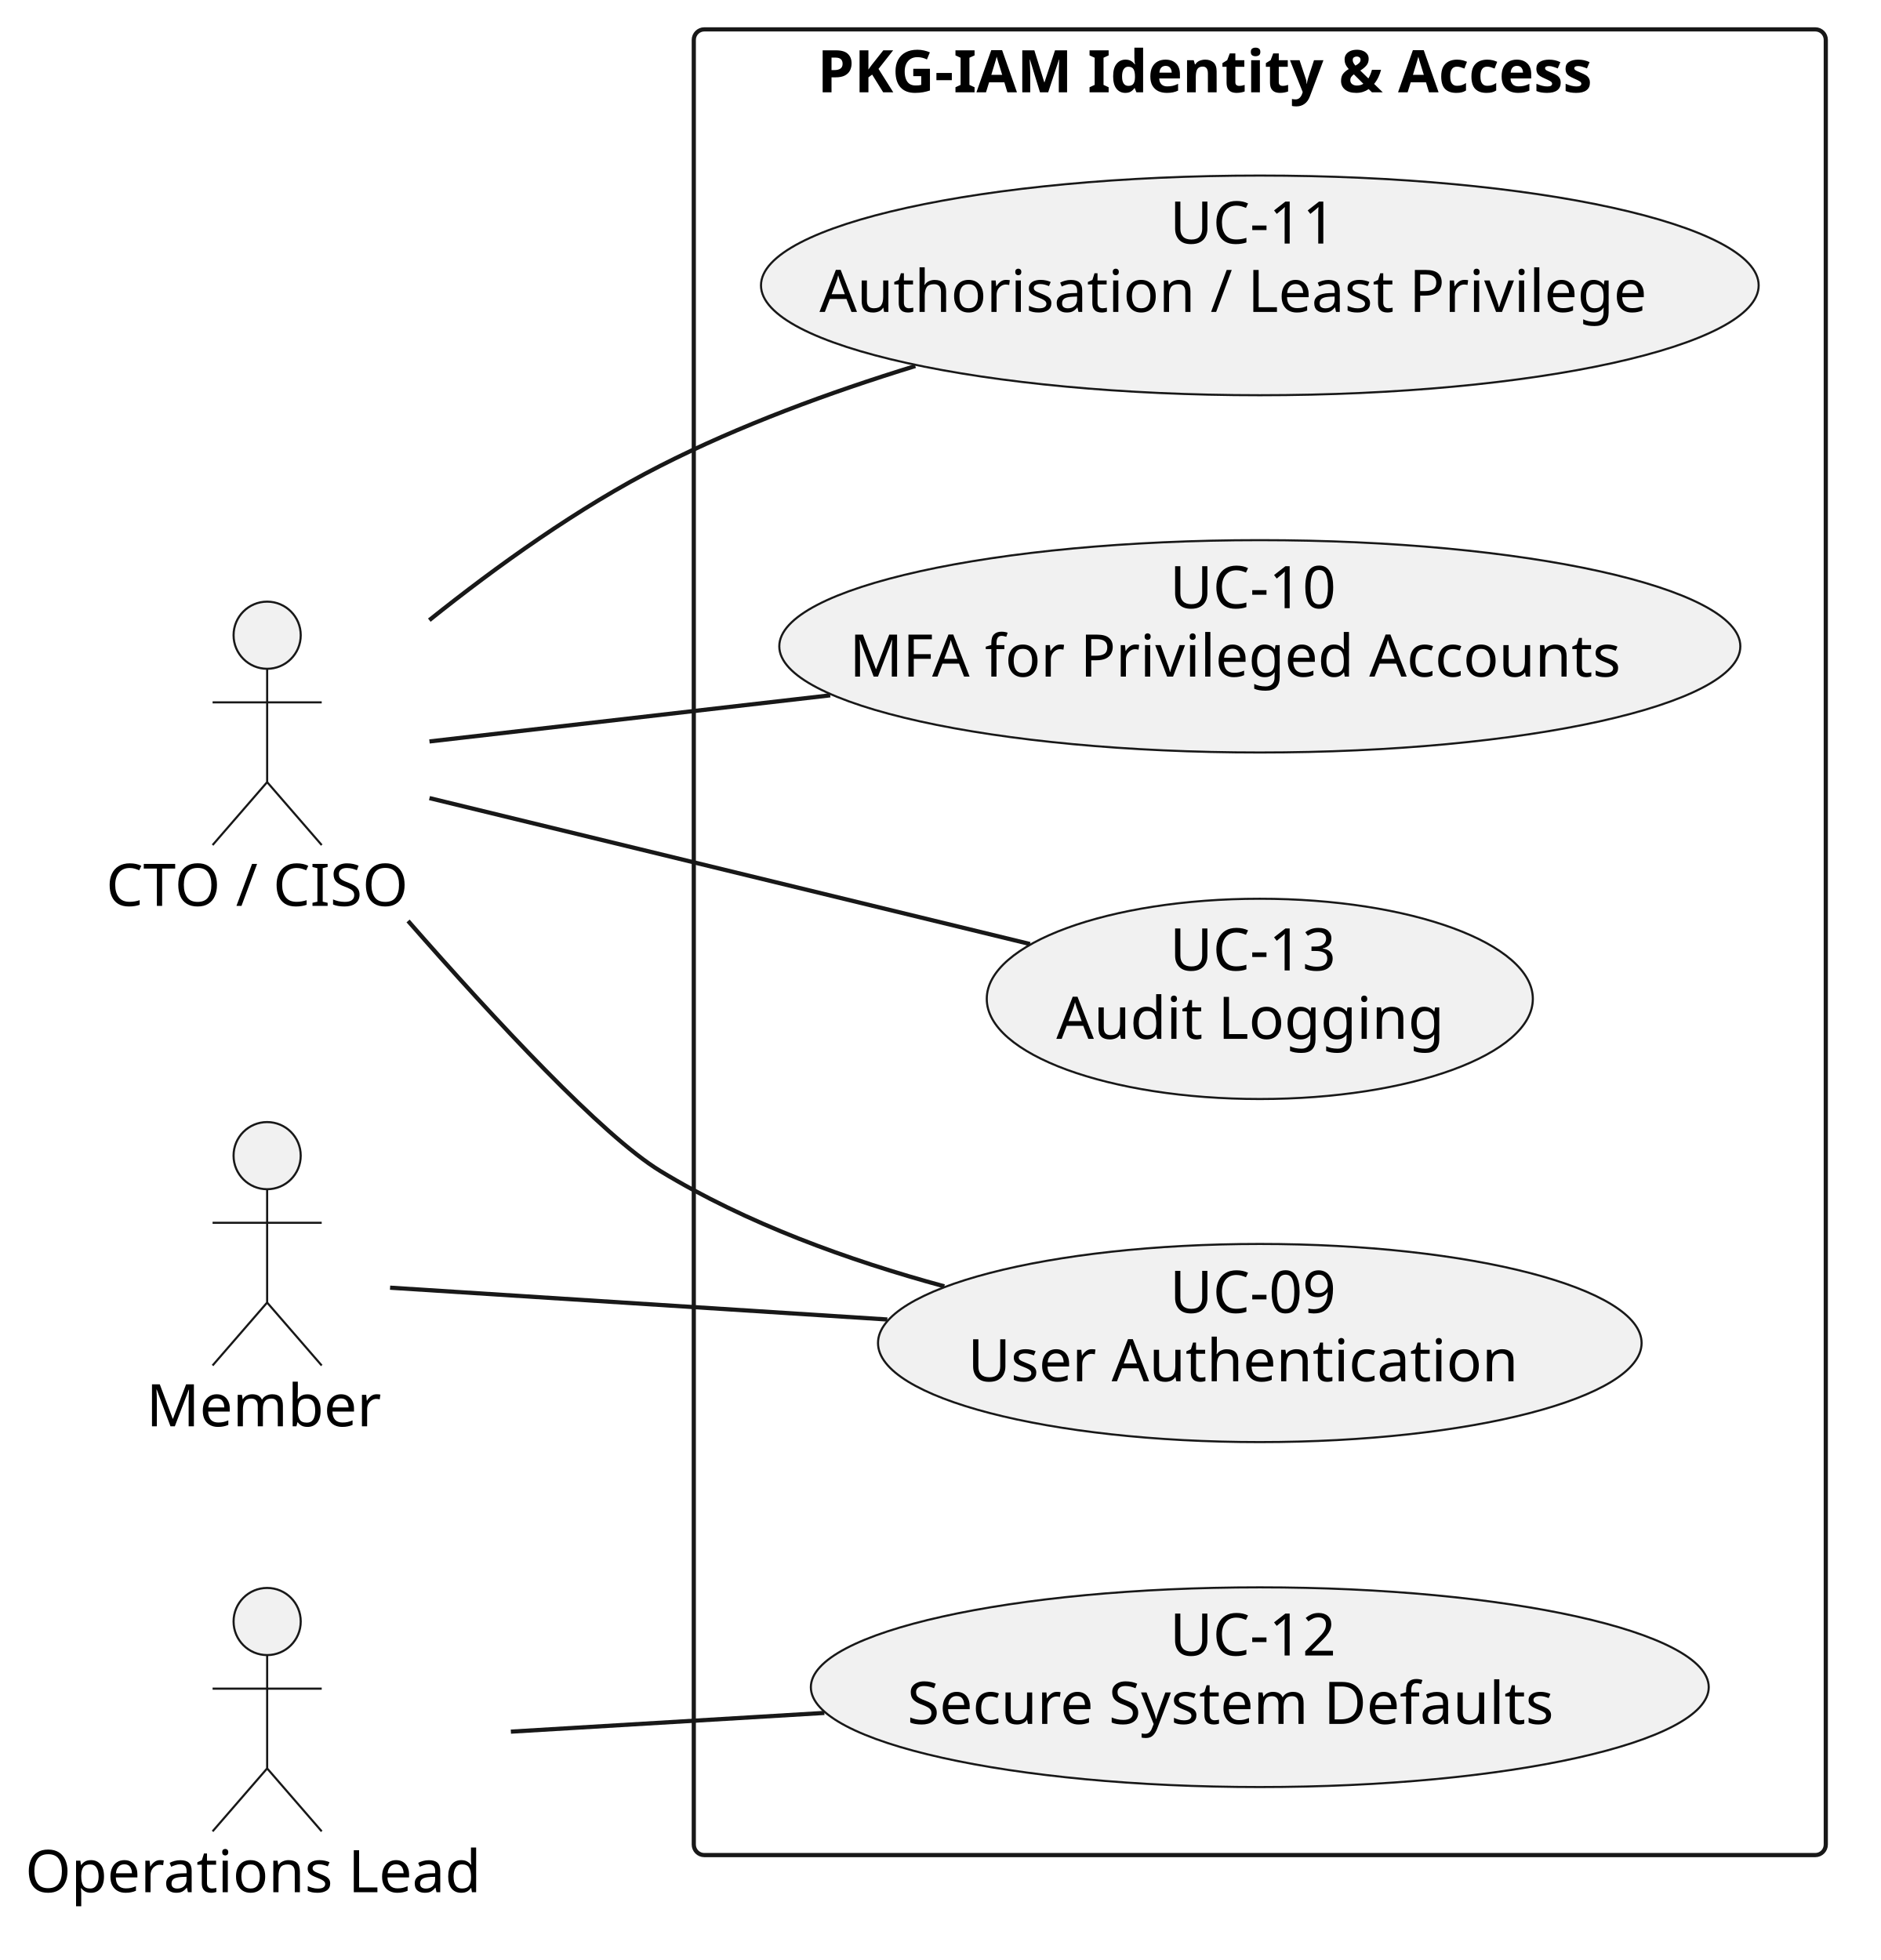
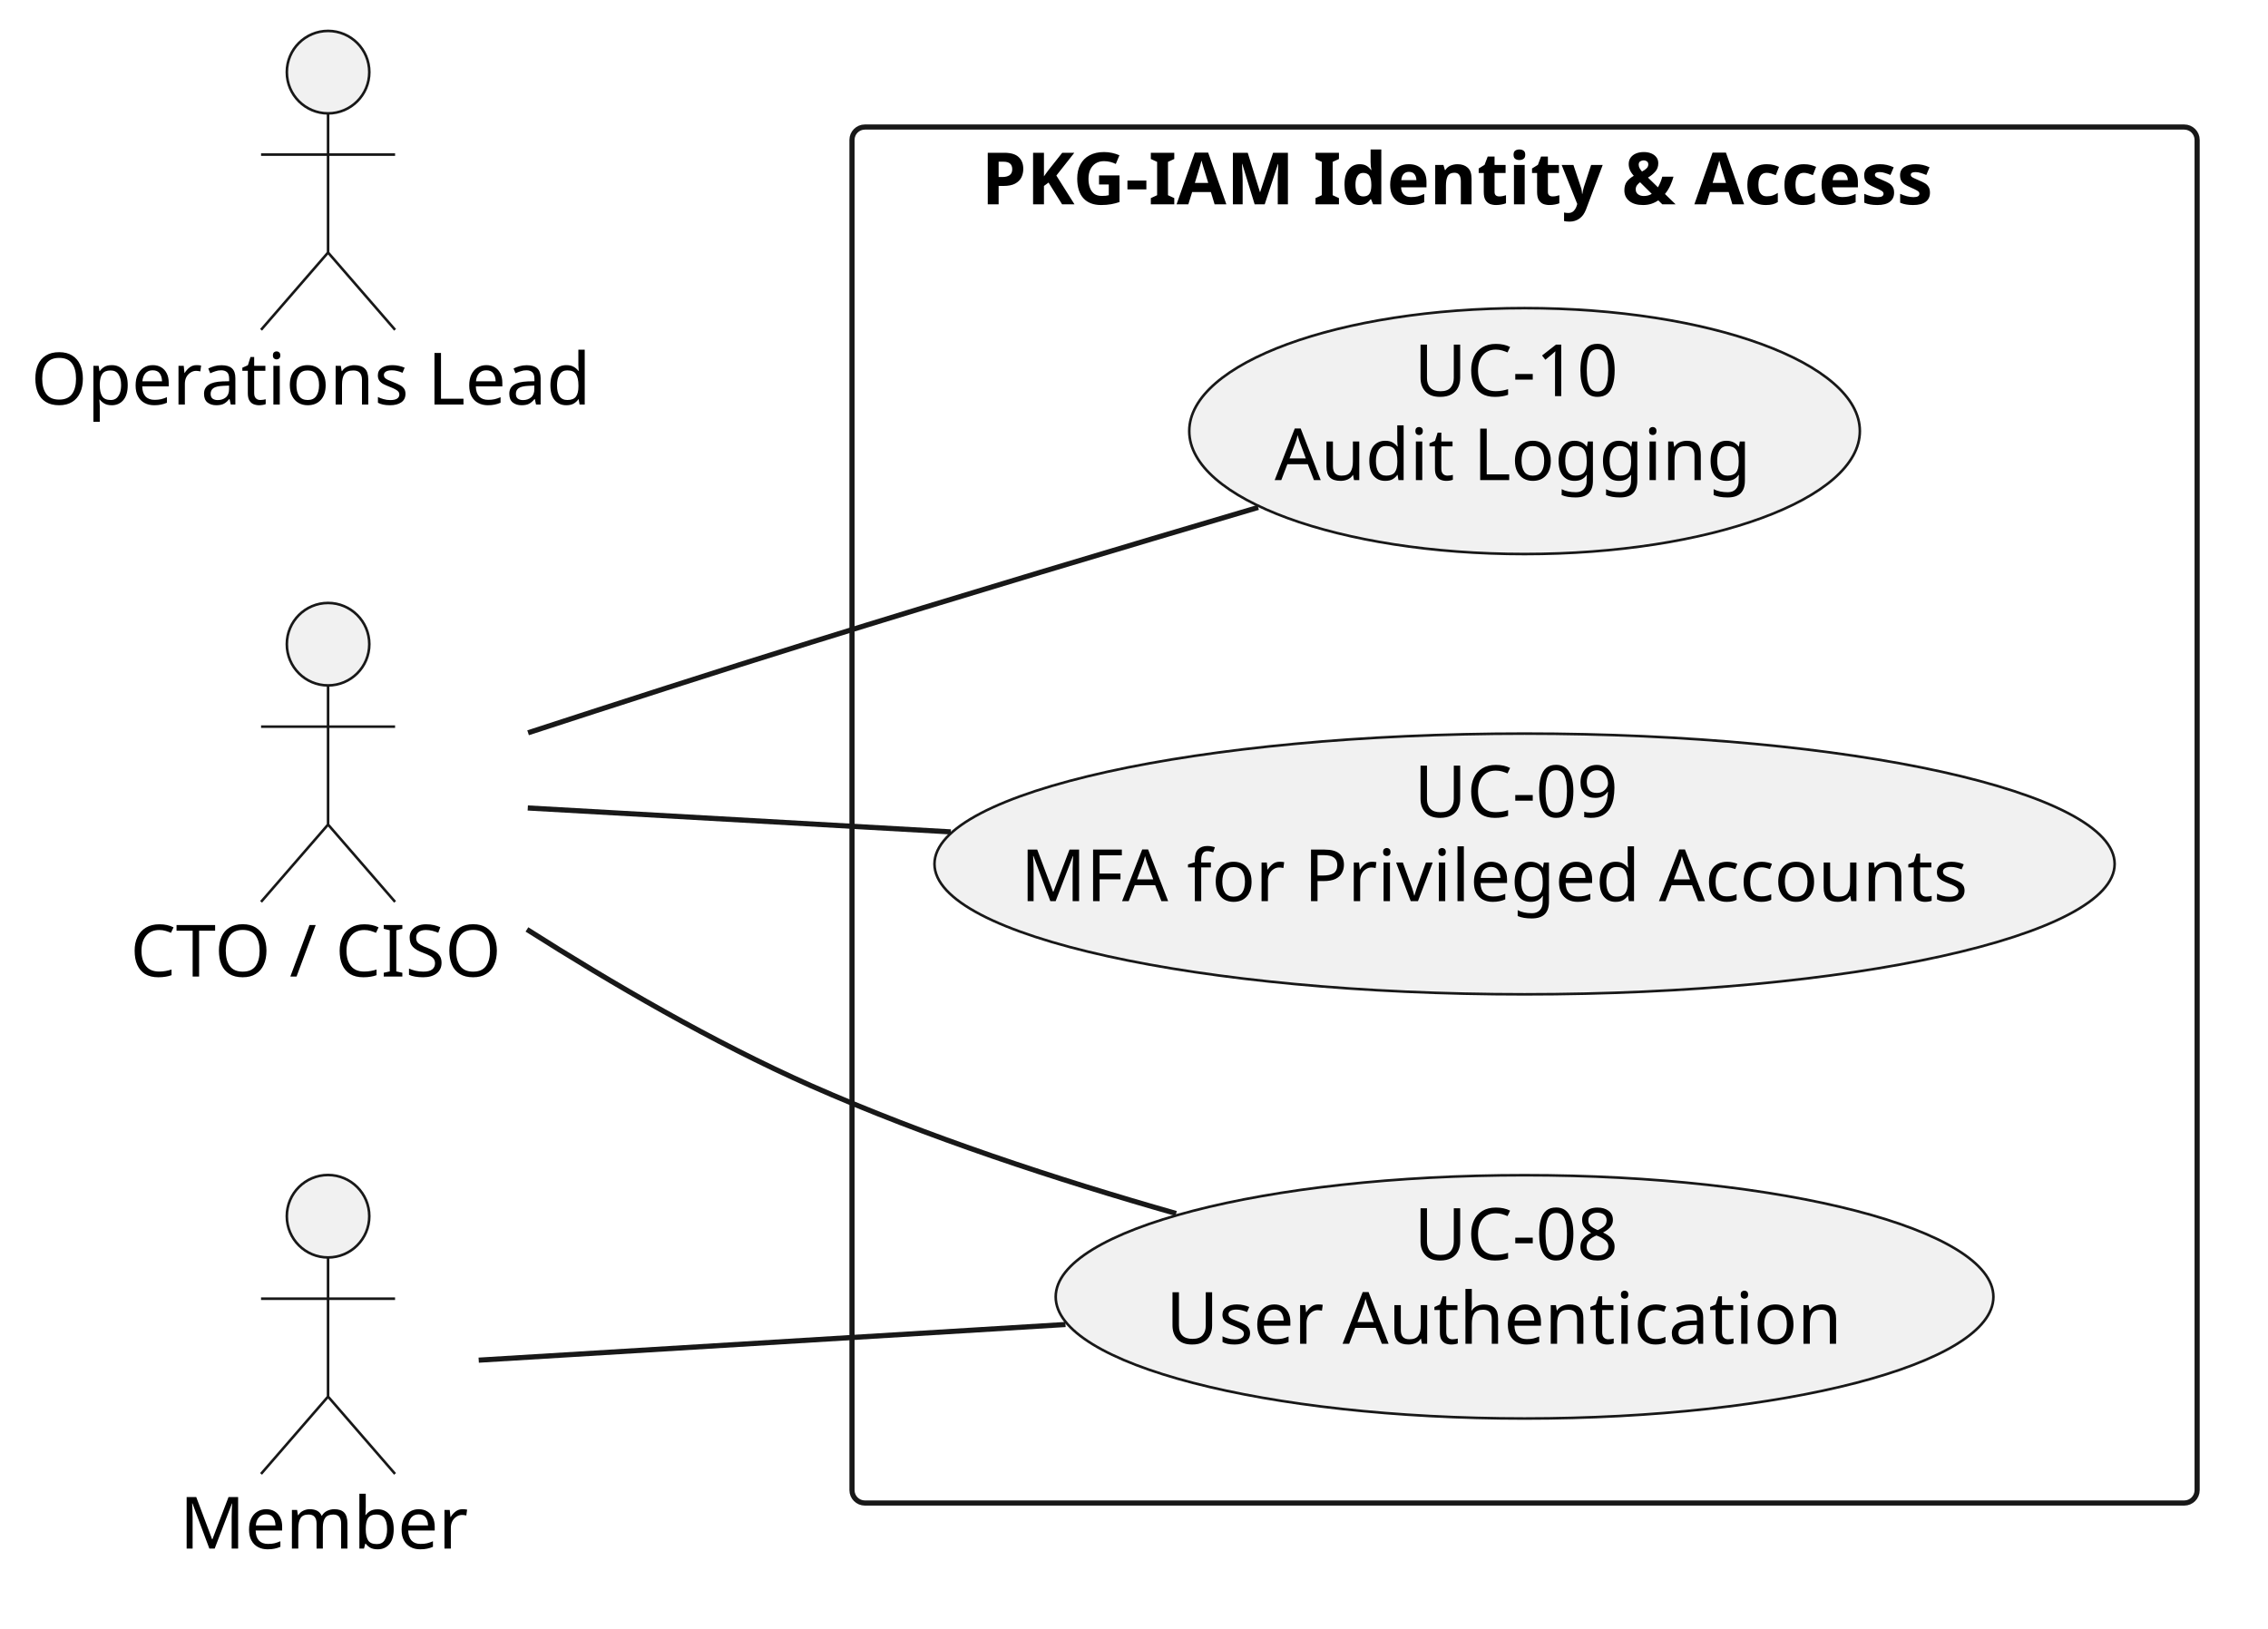
- <svg xmlns="http://www.w3.org/2000/svg" version="1.1" data-diagram-type="DESCRIPTION" style="width:448px;height:467px;background:#FFFFFF;" width="448px" height="467px" viewBox="0 0 448 467" zoomAndPan="magnify" preserveAspectRatio="none" contentStyleType="text/css">
+ <svg xmlns="http://www.w3.org/2000/svg" version="1.1" data-diagram-type="DESCRIPTION" style="width:440px;height:316px;background:#FFFFFF;" width="440px" height="316px" viewBox="0 0 440 316" zoomAndPan="magnify" preserveAspectRatio="none" contentStyleType="text/css">
  <defs />
  <g font-family="sans-serif" lengthAdjust="spacing">
    <g class="cluster" data-qualified-name="PKG-IAM Identity . Access" id="ent0004" data-source-line="5">
-       <rect x="165.29" y="7" width="269.69" height="435" fill="none" style="stroke:#181818;stroke-width:1;" rx="2.5" ry="2.5" />
-       <text x="194.728" y="21.995" fill="#000" font-size="14" textLength="210.813" font-weight="700">PKG-IAM Identity &amp; Access</text>
+       <rect x="165.29" y="24.65" width="260.96" height="267" fill="none" style="stroke:#181818;stroke-width:1;" rx="2.5" ry="2.5" />
+       <text x="190.363" y="39.645" fill="#000" font-size="14" textLength="210.813" font-weight="700">PKG-IAM Identity &amp; Access</text>
    </g>
    <g class="entity" data-qualified-name="PKG-IAM Identity . Access.UC311" id="ent0005" data-source-line="6">
-       <ellipse cx="300.139" cy="319.996" rx="90.959" ry="23.606" fill="#F1F1F1" style="stroke:#181818;stroke-width:0.5;" />
-       <text x="278.695" y="312.809" fill="#000" font-size="14" textLength="42.889">UC-09</text>
-       <text x="230.573" y="329.106" fill="#000" font-size="14" textLength="139.132">User Authentication</text>
+       <ellipse cx="295.769" cy="251.646" rx="90.959" ry="23.606" fill="#F1F1F1" style="stroke:#181818;stroke-width:0.5;" />
+       <text x="274.325" y="244.459" fill="#000" font-size="14" textLength="42.889">UC-08</text>
+       <text x="226.203" y="260.756" fill="#000" font-size="14" textLength="139.132">User Authentication</text>
    </g>
    <g class="entity" data-qualified-name="PKG-IAM Identity . Access.UC312" id="ent0006" data-source-line="7">
-       <ellipse cx="300.14" cy="153.996" rx="114.48" ry="25.296" fill="#F1F1F1" style="stroke:#181818;stroke-width:0.5;" />
-       <text x="278.695" y="144.913" fill="#000" font-size="14" textLength="42.889">UC-10</text>
-       <text x="202.375" y="161.21" fill="#000" font-size="14" textLength="195.528">MFA for Privileged Accounts</text>
+       <ellipse cx="295.77" cy="167.646" rx="114.48" ry="25.296" fill="#F1F1F1" style="stroke:#181818;stroke-width:0.5;" />
+       <text x="274.325" y="158.563" fill="#000" font-size="14" textLength="42.889">UC-09</text>
+       <text x="198.005" y="174.86" fill="#000" font-size="14" textLength="195.528">MFA for Privileged Accounts</text>
    </g>
-     <g class="entity" data-qualified-name="PKG-IAM Identity . Access.UC321" id="ent0007" data-source-line="8">
-       <ellipse cx="300.144" cy="67.999" rx="118.844" ry="26.169" fill="#F1F1F1" style="stroke:#181818;stroke-width:0.5;" />
-       <text x="278.7" y="58.027" fill="#000" font-size="14" textLength="42.889">UC-11</text>
-       <text x="195.233" y="74.324" fill="#000" font-size="14" textLength="209.822">Authorisation / Least Privilege</text>
-     </g>
-     <g class="entity" data-qualified-name="PKG-IAM Identity . Access.UC331" id="ent0008" data-source-line="9">
-       <ellipse cx="300.136" cy="402.001" rx="106.956" ry="23.791" fill="#F1F1F1" style="stroke:#181818;stroke-width:0.5;" />
-       <text x="278.692" y="394.454" fill="#000" font-size="14" textLength="42.889">UC-12</text>
-       <text x="216.139" y="410.751" fill="#000" font-size="14" textLength="167.993">Secure System Defaults</text>
-     </g>
-     <g class="entity" data-qualified-name="PKG-IAM Identity . Access.UC351" id="ent0009" data-source-line="10">
-       <ellipse cx="300.138" cy="237.999" rx="65.048" ry="23.859" fill="#F1F1F1" style="stroke:#181818;stroke-width:0.5;" />
-       <text x="278.694" y="231.222" fill="#000" font-size="14" textLength="42.889">UC-13</text>
-       <text x="251.661" y="247.519" fill="#000" font-size="14" textLength="96.954">Audit Logging</text>
+     <g class="entity" data-qualified-name="PKG-IAM Identity . Access.UC351" id="ent0007" data-source-line="8">
+       <ellipse cx="295.768" cy="83.649" rx="65.048" ry="23.859" fill="#F1F1F1" style="stroke:#181818;stroke-width:0.5;" />
+       <text x="274.324" y="76.872" fill="#000" font-size="14" textLength="42.889">UC-10</text>
+       <text x="247.291" y="93.169" fill="#000" font-size="14" textLength="96.954">Audit Logging</text>
    </g>
    <g class="entity" data-qualified-name="CTO" id="ent0001" data-source-line="2">
-       <ellipse cx="63.647" cy="151.35" rx="8" ry="8" fill="#F1F1F1" style="stroke:#181818;stroke-width:0.5;" />
-       <path d="M63.647,159.35 L63.647,186.35 M50.647,167.35 L76.647,167.35 M63.647,186.35 L50.647,201.35 M63.647,186.35 L76.647,201.35" style="stroke:#181818;stroke-width:0.5;" fill="none" />
-       <text x="25.26" y="215.845" fill="#000" font-size="14" textLength="76.774">CTO / CISO</text>
+       <ellipse cx="63.647" cy="125" rx="8" ry="8" fill="#F1F1F1" style="stroke:#181818;stroke-width:0.5;" />
+       <path d="M63.647,133 L63.647,160 M50.647,141 L76.647,141 M63.647,160 L50.647,175 M63.647,160 L76.647,175" style="stroke:#181818;stroke-width:0.5;" fill="none" />
+       <text x="25.26" y="189.495" fill="#000" font-size="14" textLength="76.774">CTO / CISO</text>
    </g>
    <g class="entity" data-qualified-name="OPS" id="ent0002" data-source-line="3">
-       <ellipse cx="63.647" cy="386.35" rx="8" ry="8" fill="#F1F1F1" style="stroke:#181818;stroke-width:0.5;" />
-       <path d="M63.647,394.35 L63.647,421.35 M50.647,402.35 L76.647,402.35 M63.647,421.35 L50.647,436.35 M63.647,421.35 L76.647,436.35" style="stroke:#181818;stroke-width:0.5;" fill="none" />
-       <text x="6" y="450.845" fill="#000" font-size="14" textLength="115.295">Operations Lead</text>
+       <ellipse cx="63.647" cy="14" rx="8" ry="8" fill="#F1F1F1" style="stroke:#181818;stroke-width:0.5;" />
+       <path d="M63.647,22 L63.647,49 M50.647,30 L76.647,30 M63.647,49 L50.647,64 M63.647,49 L76.647,64" style="stroke:#181818;stroke-width:0.5;" fill="none" />
+       <text x="6" y="78.495" fill="#000" font-size="14" textLength="115.295">Operations Lead</text>
    </g>
    <g class="entity" data-qualified-name="MEM" id="ent0003" data-source-line="4">
-       <ellipse cx="63.643" cy="275.35" rx="8" ry="8" fill="#F1F1F1" style="stroke:#181818;stroke-width:0.5;" />
-       <path d="M63.643,283.35 L63.643,310.35 M50.643,291.35 L76.643,291.35 M63.643,310.35 L50.643,325.35 M63.643,310.35 L76.643,325.35" style="stroke:#181818;stroke-width:0.5;" fill="none" />
-       <text x="34.85" y="339.845" fill="#000" font-size="14" textLength="57.586">Member</text>
+       <ellipse cx="63.643" cy="236" rx="8" ry="8" fill="#F1F1F1" style="stroke:#181818;stroke-width:0.5;" />
+       <path d="M63.643,244 L63.643,271 M50.643,252 L76.643,252 M63.643,271 L50.643,286 M63.643,271 L76.643,286" style="stroke:#181818;stroke-width:0.5;" fill="none" />
+       <text x="34.85" y="300.495" fill="#000" font-size="14" textLength="57.586">Member</text>
    </g>
-     <g class="link" data-entity-1="ent0003" data-entity-2="ent0005" id="lnk10" data-source-line="12" data-link-type="association">
-       <path d="M92.93,306.81 C122.23,308.68 169.5,311.71 211.4,314.39" style="stroke:#181818;stroke-width:1;" fill="none" id="MEM-UC311" />
+     <g class="link" data-entity-1="ent0003" data-entity-2="ent0005" id="lnk8" data-source-line="10" data-link-type="association">
+       <path d="M92.87,263.93 C121.19,262.21 166.3,259.47 206.71,257.01" style="stroke:#181818;stroke-width:1;" fill="none" id="MEM-UC311" />
    </g>
-     <g class="link" data-entity-1="ent0001" data-entity-2="ent0005" id="lnk11" data-source-line="13" data-link-type="association">
-       <path d="M97.22,219.43 C118.03,243.17 143.6,270.65 157.29,279 C177.76,291.47 202.2,300.31 224.98,306.49" style="stroke:#181818;stroke-width:1;" fill="none" id="CTO-UC311" />
+     <g class="link" data-entity-1="ent0001" data-entity-2="ent0005" id="lnk9" data-source-line="11" data-link-type="association">
+       <path d="M102.23,180.35 C118.63,190.77 138.39,202.28 157.29,210.65 C179.73,220.58 205.25,228.94 228.17,235.47" style="stroke:#181818;stroke-width:1;" fill="none" id="CTO-UC311" />
    </g>
-     <g class="link" data-entity-1="ent0001" data-entity-2="ent0006" id="lnk12" data-source-line="14" data-link-type="association">
-       <path d="M102.32,176.66 C128.22,173.68 163.91,169.57 197.8,165.67" style="stroke:#181818;stroke-width:1;" fill="none" id="CTO-UC312" />
+     <g class="link" data-entity-1="ent0001" data-entity-2="ent0006" id="lnk10" data-source-line="12" data-link-type="association">
+       <path d="M102.39,156.78 C124.96,158.06 154.92,159.75 184.46,161.42" style="stroke:#181818;stroke-width:1;" fill="none" id="CTO-UC312" />
    </g>
-     <g class="link" data-entity-1="ent0001" data-entity-2="ent0007" id="lnk13" data-source-line="15" data-link-type="association">
-       <path d="M102.28,147.76 C118.37,134.88 137.89,120.87 157.29,111 C176.22,101.37 197.67,93.48 218.07,87.21" style="stroke:#181818;stroke-width:1;" fill="none" id="CTO-UC321" />
-     </g>
-     <g class="link" data-entity-1="ent0001" data-entity-2="ent0009" id="lnk14" data-source-line="16" data-link-type="association">
-       <path d="M102.32,190.16 C141.03,199.57 201.65,214.3 245.39,224.93" style="stroke:#181818;stroke-width:1;" fill="none" id="CTO-UC351" />
-     </g>
-     <g class="link" data-entity-1="ent0002" data-entity-2="ent0008" id="lnk15" data-source-line="17" data-link-type="association">
-       <path d="M121.71,412.59 C144.21,411.25 170.78,409.66 196.4,408.13" style="stroke:#181818;stroke-width:1;" fill="none" id="OPS-UC331" />
+     <g class="link" data-entity-1="ent0001" data-entity-2="ent0007" id="lnk11" data-source-line="13" data-link-type="association">
+       <path d="M102.45,142.19 C119.22,136.72 139.21,130.27 157.29,124.65 C185.95,115.74 218.09,106.13 244.09,98.46" style="stroke:#181818;stroke-width:1;" fill="none" id="CTO-UC351" />
    </g>
  </g>
</svg>
